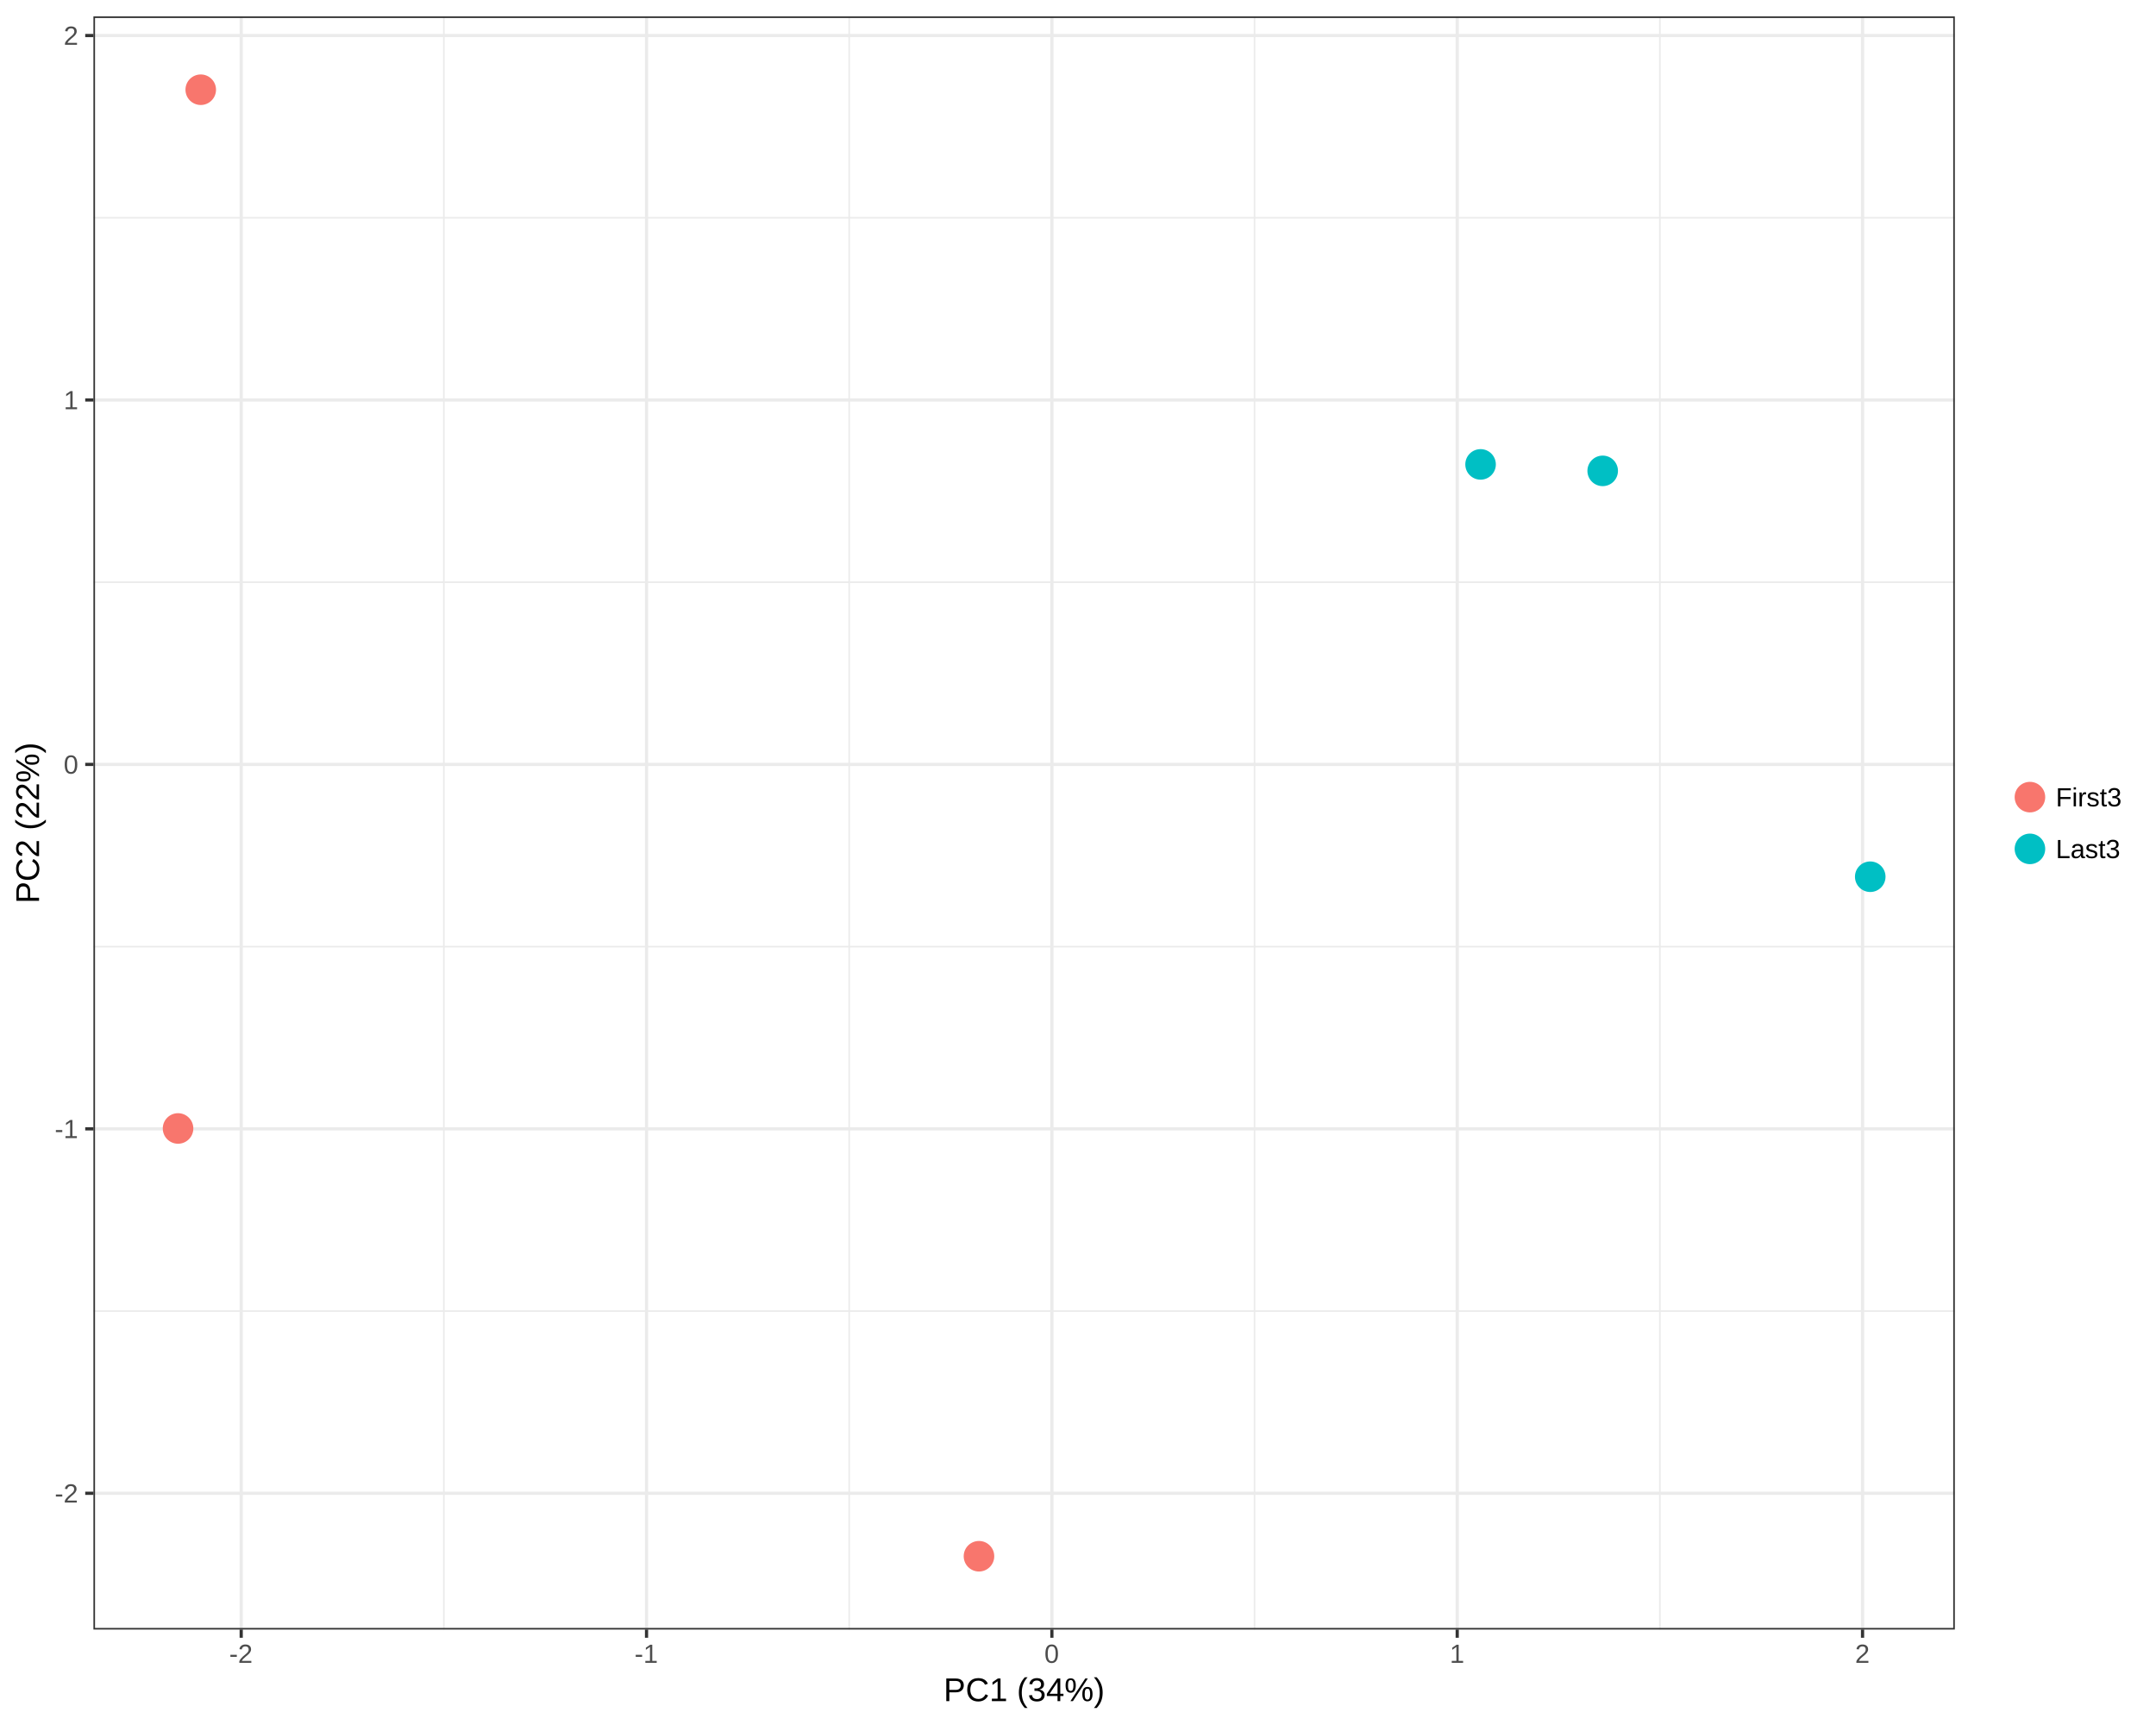
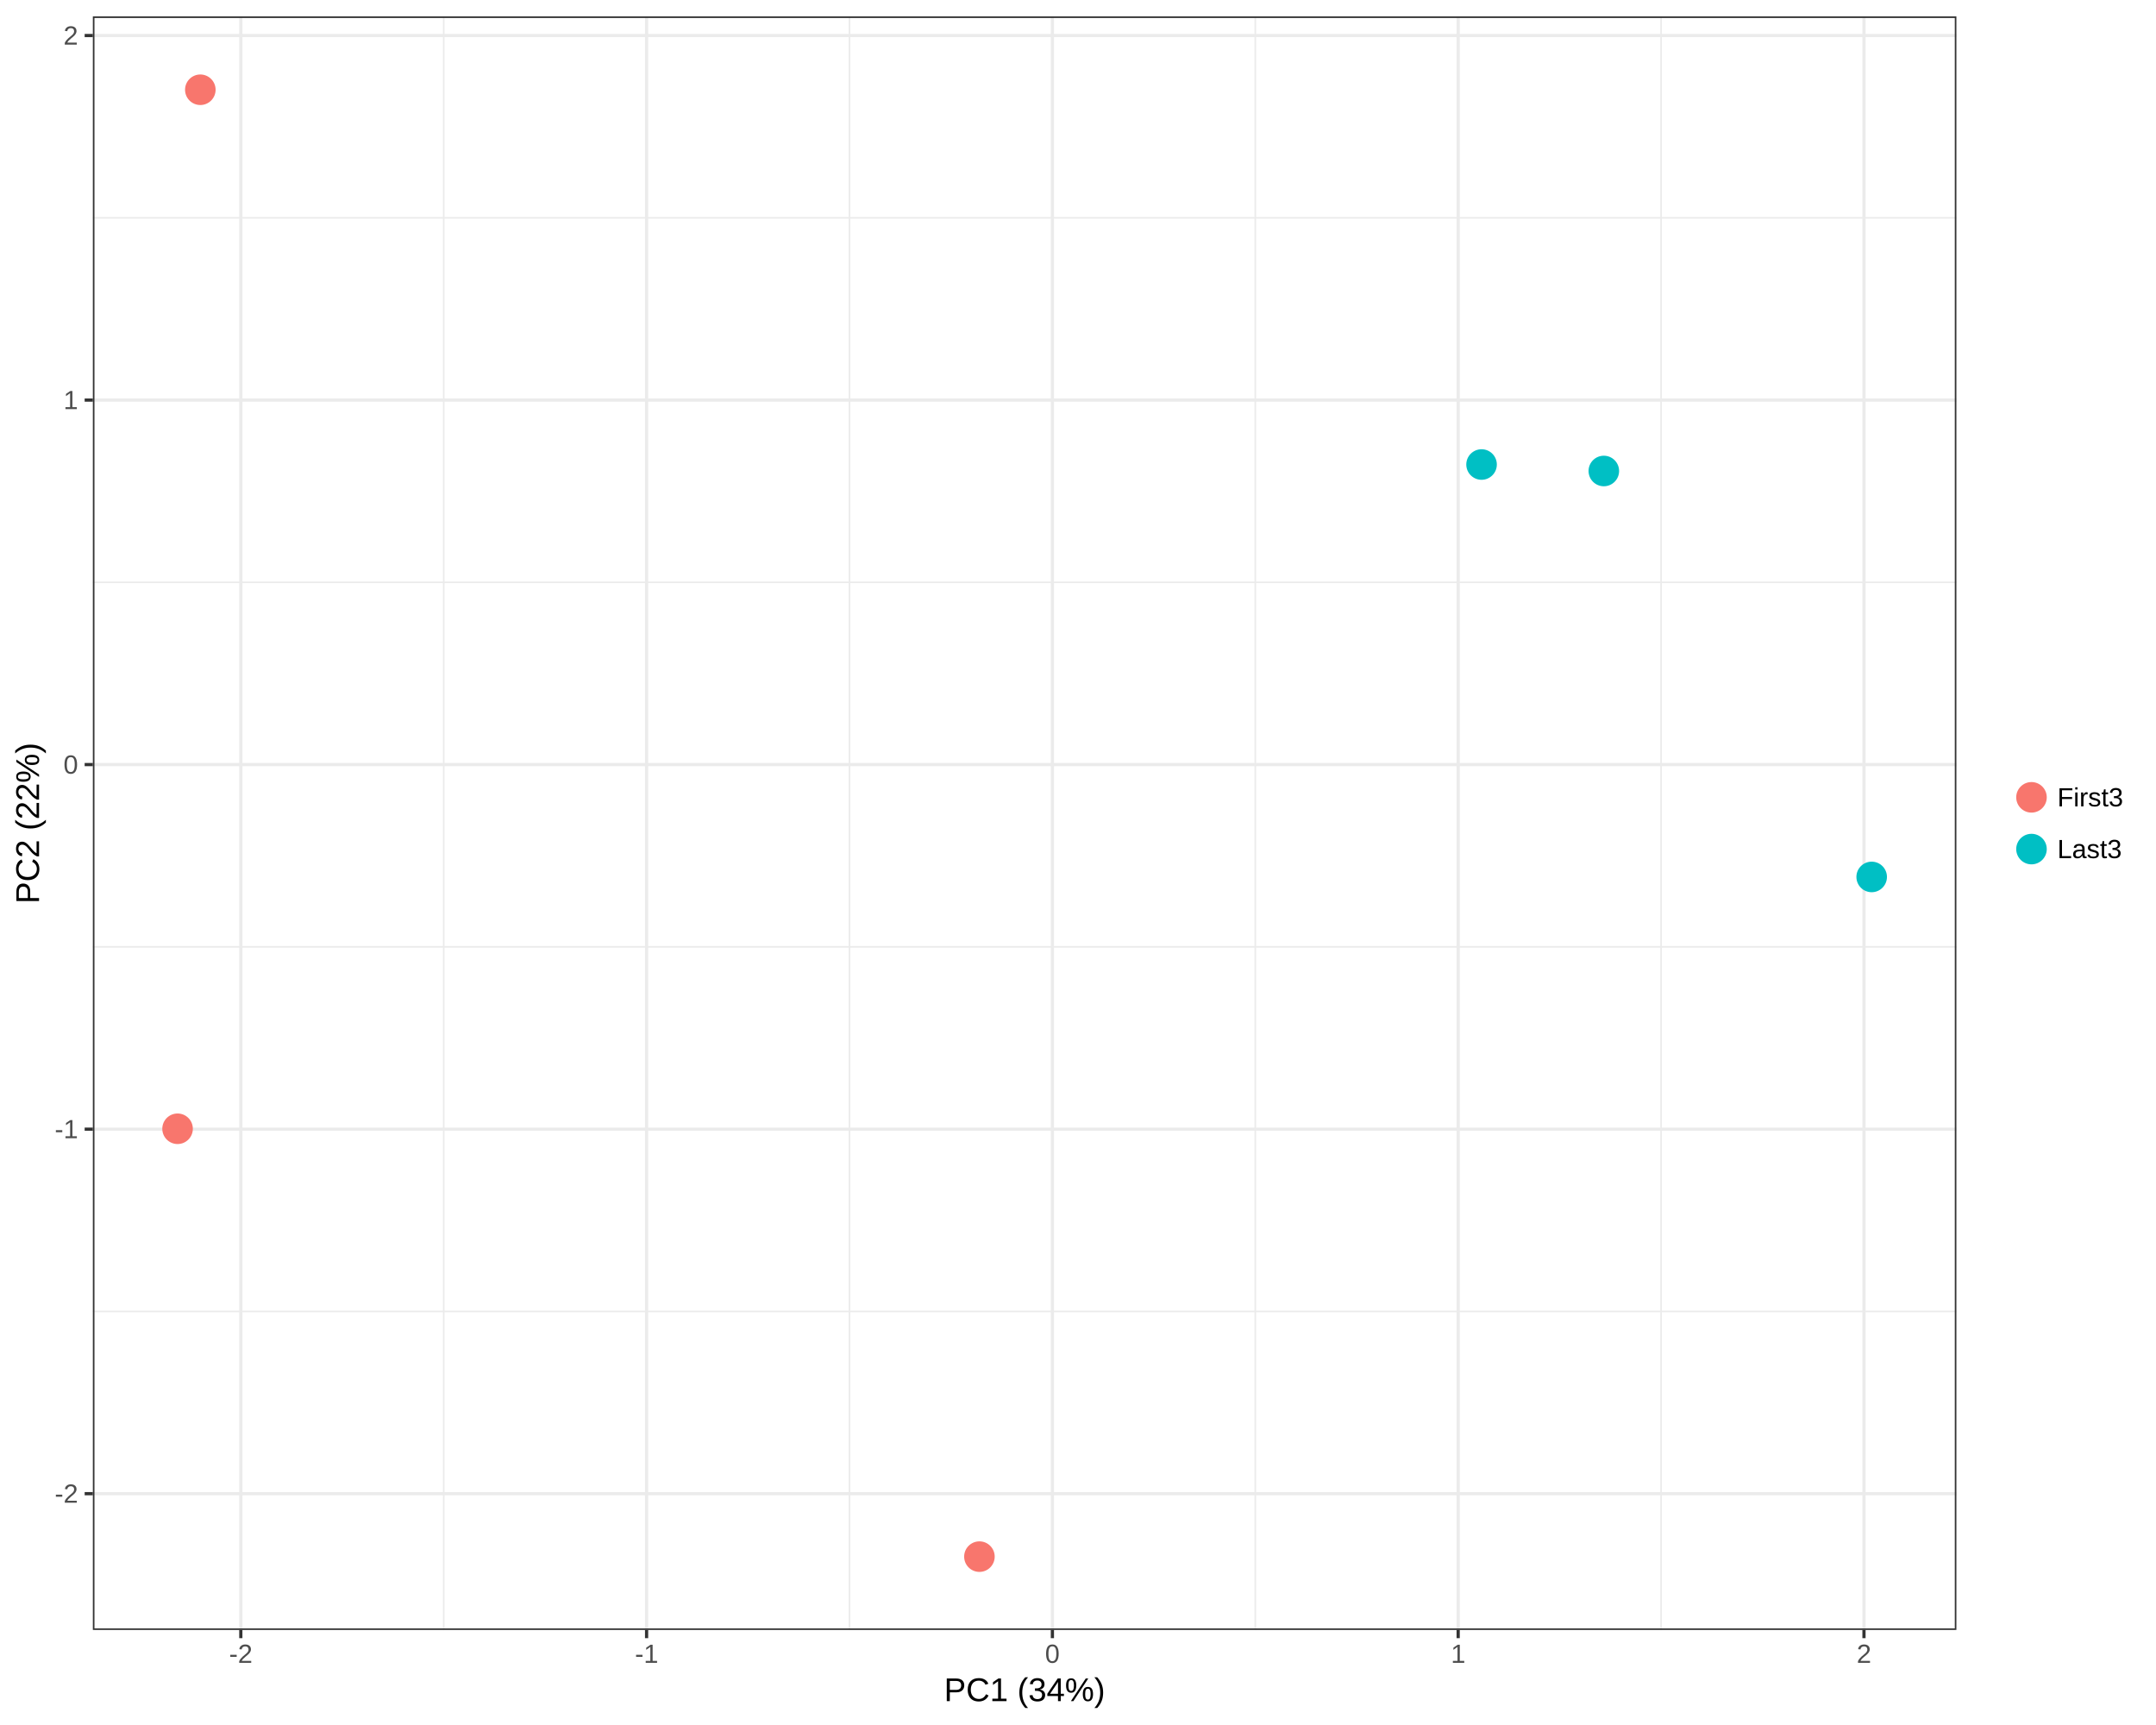
<svg xmlns="http://www.w3.org/2000/svg" viewBox="0 0 720.00 576.00">
  <defs>
    <style type="text/css">
-     line, polyline, path, rect, circle {
+     line, polyline, polygon, path, rect, circle {
      fill: none;
      stroke: #000000;
      stroke-linecap: round;
      stroke-linejoin: round;
      stroke-miterlimit: 10.00;
    }
  </style>
  </defs>
  <rect width="100%" height="100%" style="stroke: none; fill: #FFFFFF;" />
  <rect x="0.00" y="0.00" width="720.00" height="576.00" style="stroke-width: 1.07; stroke: #FFFFFF; fill: #FFFFFF;" />
  <defs>
-     <clipPath id="cpMzEuMnw2NTIuODIzfDU0NC4xMzF8NS40Nzk0NQ==">
-       <rect x="31.20" y="5.48" width="621.62" height="538.65" />
+     <clipPath id="cpMzEuMDF8NjUzLjM0fDU0NC4yN3w1LjQ4">
+       <rect x="31.01" y="5.48" width="622.33" height="538.79" />
    </clipPath>
  </defs>
-   <rect x="31.20" y="5.48" width="621.62" height="538.65" style="stroke-width: 1.07; stroke: none; fill: #FFFFFF;" clip-path="url(#cpMzEuMnw2NTIuODIzfDU0NC4xMzF8NS40Nzk0NQ==)" />
-   <polyline points="31.20,437.78 652.82,437.78 " style="stroke-width: 0.53; stroke: #EBEBEB; stroke-linecap: butt;" clip-path="url(#cpMzEuMnw2NTIuODIzfDU0NC4xMzF8NS40Nzk0NQ==)" />
-   <polyline points="31.20,316.09 652.82,316.09 " style="stroke-width: 0.53; stroke: #EBEBEB; stroke-linecap: butt;" clip-path="url(#cpMzEuMnw2NTIuODIzfDU0NC4xMzF8NS40Nzk0NQ==)" />
-   <polyline points="31.20,194.40 652.82,194.40 " style="stroke-width: 0.53; stroke: #EBEBEB; stroke-linecap: butt;" clip-path="url(#cpMzEuMnw2NTIuODIzfDU0NC4xMzF8NS40Nzk0NQ==)" />
-   <polyline points="31.20,72.71 652.82,72.71 " style="stroke-width: 0.53; stroke: #EBEBEB; stroke-linecap: butt;" clip-path="url(#cpMzEuMnw2NTIuODIzfDU0NC4xMzF8NS40Nzk0NQ==)" />
-   <polyline points="148.23,544.13 148.23,5.48 " style="stroke-width: 0.53; stroke: #EBEBEB; stroke-linecap: butt;" clip-path="url(#cpMzEuMnw2NTIuODIzfDU0NC4xMzF8NS40Nzk0NQ==)" />
-   <polyline points="283.59,544.13 283.59,5.48 " style="stroke-width: 0.53; stroke: #EBEBEB; stroke-linecap: butt;" clip-path="url(#cpMzEuMnw2NTIuODIzfDU0NC4xMzF8NS40Nzk0NQ==)" />
-   <polyline points="418.96,544.13 418.96,5.48 " style="stroke-width: 0.53; stroke: #EBEBEB; stroke-linecap: butt;" clip-path="url(#cpMzEuMnw2NTIuODIzfDU0NC4xMzF8NS40Nzk0NQ==)" />
-   <polyline points="554.32,544.13 554.32,5.48 " style="stroke-width: 0.53; stroke: #EBEBEB; stroke-linecap: butt;" clip-path="url(#cpMzEuMnw2NTIuODIzfDU0NC4xMzF8NS40Nzk0NQ==)" />
-   <polyline points="31.20,498.63 652.82,498.63 " style="stroke-width: 1.07; stroke: #EBEBEB; stroke-linecap: butt;" clip-path="url(#cpMzEuMnw2NTIuODIzfDU0NC4xMzF8NS40Nzk0NQ==)" />
-   <polyline points="31.20,376.94 652.82,376.94 " style="stroke-width: 1.07; stroke: #EBEBEB; stroke-linecap: butt;" clip-path="url(#cpMzEuMnw2NTIuODIzfDU0NC4xMzF8NS40Nzk0NQ==)" />
-   <polyline points="31.20,255.25 652.82,255.25 " style="stroke-width: 1.07; stroke: #EBEBEB; stroke-linecap: butt;" clip-path="url(#cpMzEuMnw2NTIuODIzfDU0NC4xMzF8NS40Nzk0NQ==)" />
-   <polyline points="31.20,133.56 652.82,133.56 " style="stroke-width: 1.07; stroke: #EBEBEB; stroke-linecap: butt;" clip-path="url(#cpMzEuMnw2NTIuODIzfDU0NC4xMzF8NS40Nzk0NQ==)" />
-   <polyline points="31.20,11.86 652.82,11.86 " style="stroke-width: 1.07; stroke: #EBEBEB; stroke-linecap: butt;" clip-path="url(#cpMzEuMnw2NTIuODIzfDU0NC4xMzF8NS40Nzk0NQ==)" />
-   <polyline points="80.55,544.13 80.55,5.48 " style="stroke-width: 1.07; stroke: #EBEBEB; stroke-linecap: butt;" clip-path="url(#cpMzEuMnw2NTIuODIzfDU0NC4xMzF8NS40Nzk0NQ==)" />
-   <polyline points="215.91,544.13 215.91,5.48 " style="stroke-width: 1.07; stroke: #EBEBEB; stroke-linecap: butt;" clip-path="url(#cpMzEuMnw2NTIuODIzfDU0NC4xMzF8NS40Nzk0NQ==)" />
-   <polyline points="351.28,544.13 351.28,5.48 " style="stroke-width: 1.07; stroke: #EBEBEB; stroke-linecap: butt;" clip-path="url(#cpMzEuMnw2NTIuODIzfDU0NC4xMzF8NS40Nzk0NQ==)" />
-   <polyline points="486.64,544.13 486.64,5.48 " style="stroke-width: 1.07; stroke: #EBEBEB; stroke-linecap: butt;" clip-path="url(#cpMzEuMnw2NTIuODIzfDU0NC4xMzF8NS40Nzk0NQ==)" />
-   <polyline points="622.00,544.13 622.00,5.48 " style="stroke-width: 1.07; stroke: #EBEBEB; stroke-linecap: butt;" clip-path="url(#cpMzEuMnw2NTIuODIzfDU0NC4xMzF8NS40Nzk0NQ==)" />
-   <circle cx="67.04" cy="29.96" r="3.56pt" style="stroke-width: 0.71; stroke: #F8766D; fill: #F8766D;" clip-path="url(#cpMzEuMnw2NTIuODIzfDU0NC4xMzF8NS40Nzk0NQ==)" />
-   <circle cx="59.46" cy="376.81" r="3.56pt" style="stroke-width: 0.71; stroke: #F8766D; fill: #F8766D;" clip-path="url(#cpMzEuMnw2NTIuODIzfDU0NC4xMzF8NS40Nzk0NQ==)" />
-   <circle cx="326.93" cy="519.65" r="3.56pt" style="stroke-width: 0.71; stroke: #F8766D; fill: #F8766D;" clip-path="url(#cpMzEuMnw2NTIuODIzfDU0NC4xMzF8NS40Nzk0NQ==)" />
-   <circle cx="494.44" cy="155.07" r="3.56pt" style="stroke-width: 0.71; stroke: #00BFC4; fill: #00BFC4;" clip-path="url(#cpMzEuMnw2NTIuODIzfDU0NC4xMzF8NS40Nzk0NQ==)" />
-   <circle cx="535.22" cy="157.23" r="3.56pt" style="stroke-width: 0.71; stroke: #00BFC4; fill: #00BFC4;" clip-path="url(#cpMzEuMnw2NTIuODIzfDU0NC4xMzF8NS40Nzk0NQ==)" />
-   <circle cx="624.57" cy="292.75" r="3.56pt" style="stroke-width: 0.71; stroke: #00BFC4; fill: #00BFC4;" clip-path="url(#cpMzEuMnw2NTIuODIzfDU0NC4xMzF8NS40Nzk0NQ==)" />
-   <rect x="31.20" y="5.48" width="621.62" height="538.65" style="stroke-width: 1.07; stroke: #333333;" clip-path="url(#cpMzEuMnw2NTIuODIzfDU0NC4xMzF8NS40Nzk0NQ==)" />
+   <rect x="31.01" y="5.48" width="622.33" height="538.79" style="stroke-width: 1.07; stroke: none; fill: #FFFFFF;" clip-path="url(#cpMzEuMDF8NjUzLjM0fDU0NC4yN3w1LjQ4)" />
+   <polyline points="31.01,437.90 653.34,437.90 " style="stroke-width: 0.53; stroke: #EBEBEB; stroke-linecap: butt;" clip-path="url(#cpMzEuMDF8NjUzLjM0fDU0NC4yN3w1LjQ4)" />
+   <polyline points="31.01,316.17 653.34,316.17 " style="stroke-width: 0.53; stroke: #EBEBEB; stroke-linecap: butt;" clip-path="url(#cpMzEuMDF8NjUzLjM0fDU0NC4yN3w1LjQ4)" />
+   <polyline points="31.01,194.45 653.34,194.45 " style="stroke-width: 0.53; stroke: #EBEBEB; stroke-linecap: butt;" clip-path="url(#cpMzEuMDF8NjUzLjM0fDU0NC4yN3w1LjQ4)" />
+   <polyline points="31.01,72.73 653.34,72.73 " style="stroke-width: 0.53; stroke: #EBEBEB; stroke-linecap: butt;" clip-path="url(#cpMzEuMDF8NjUzLjM0fDU0NC4yN3w1LjQ4)" />
+   <polyline points="148.18,544.27 148.18,5.48 " style="stroke-width: 0.53; stroke: #EBEBEB; stroke-linecap: butt;" clip-path="url(#cpMzEuMDF8NjUzLjM0fDU0NC4yN3w1LjQ4)" />
+   <polyline points="283.69,544.27 283.69,5.48 " style="stroke-width: 0.53; stroke: #EBEBEB; stroke-linecap: butt;" clip-path="url(#cpMzEuMDF8NjUzLjM0fDU0NC4yN3w1LjQ4)" />
+   <polyline points="419.21,544.27 419.21,5.48 " style="stroke-width: 0.53; stroke: #EBEBEB; stroke-linecap: butt;" clip-path="url(#cpMzEuMDF8NjUzLjM0fDU0NC4yN3w1LjQ4)" />
+   <polyline points="554.72,544.27 554.72,5.48 " style="stroke-width: 0.53; stroke: #EBEBEB; stroke-linecap: butt;" clip-path="url(#cpMzEuMDF8NjUzLjM0fDU0NC4yN3w1LjQ4)" />
+   <polyline points="31.01,498.76 653.34,498.76 " style="stroke-width: 1.07; stroke: #EBEBEB; stroke-linecap: butt;" clip-path="url(#cpMzEuMDF8NjUzLjM0fDU0NC4yN3w1LjQ4)" />
+   <polyline points="31.01,377.04 653.34,377.04 " style="stroke-width: 1.07; stroke: #EBEBEB; stroke-linecap: butt;" clip-path="url(#cpMzEuMDF8NjUzLjM0fDU0NC4yN3w1LjQ4)" />
+   <polyline points="31.01,255.31 653.34,255.31 " style="stroke-width: 1.07; stroke: #EBEBEB; stroke-linecap: butt;" clip-path="url(#cpMzEuMDF8NjUzLjM0fDU0NC4yN3w1LjQ4)" />
+   <polyline points="31.01,133.59 653.34,133.59 " style="stroke-width: 1.07; stroke: #EBEBEB; stroke-linecap: butt;" clip-path="url(#cpMzEuMDF8NjUzLjM0fDU0NC4yN3w1LjQ4)" />
+   <polyline points="31.01,11.87 653.34,11.87 " style="stroke-width: 1.07; stroke: #EBEBEB; stroke-linecap: butt;" clip-path="url(#cpMzEuMDF8NjUzLjM0fDU0NC4yN3w1LjQ4)" />
+   <polyline points="80.42,544.27 80.42,5.48 " style="stroke-width: 1.07; stroke: #EBEBEB; stroke-linecap: butt;" clip-path="url(#cpMzEuMDF8NjUzLjM0fDU0NC4yN3w1LjQ4)" />
+   <polyline points="215.93,544.27 215.93,5.48 " style="stroke-width: 1.07; stroke: #EBEBEB; stroke-linecap: butt;" clip-path="url(#cpMzEuMDF8NjUzLjM0fDU0NC4yN3w1LjQ4)" />
+   <polyline points="351.45,544.27 351.45,5.48 " style="stroke-width: 1.07; stroke: #EBEBEB; stroke-linecap: butt;" clip-path="url(#cpMzEuMDF8NjUzLjM0fDU0NC4yN3w1LjQ4)" />
+   <polyline points="486.96,544.27 486.96,5.48 " style="stroke-width: 1.07; stroke: #EBEBEB; stroke-linecap: butt;" clip-path="url(#cpMzEuMDF8NjUzLjM0fDU0NC4yN3w1LjQ4)" />
+   <polyline points="622.48,544.27 622.48,5.48 " style="stroke-width: 1.07; stroke: #EBEBEB; stroke-linecap: butt;" clip-path="url(#cpMzEuMDF8NjUzLjM0fDU0NC4yN3w1LjQ4)" />
+   <circle cx="66.90" cy="29.97" r="3.56pt" style="stroke-width: 0.71; stroke: #F8766D; fill: #F8766D;" clip-path="url(#cpMzEuMDF8NjUzLjM0fDU0NC4yN3w1LjQ4)" />
+   <circle cx="59.30" cy="376.91" r="3.56pt" style="stroke-width: 0.71; stroke: #F8766D; fill: #F8766D;" clip-path="url(#cpMzEuMDF8NjUzLjM0fDU0NC4yN3w1LjQ4)" />
+   <circle cx="327.08" cy="519.78" r="3.56pt" style="stroke-width: 0.71; stroke: #F8766D; fill: #F8766D;" clip-path="url(#cpMzEuMDF8NjUzLjM0fDU0NC4yN3w1LjQ4)" />
+   <circle cx="494.77" cy="155.11" r="3.56pt" style="stroke-width: 0.71; stroke: #00BFC4; fill: #00BFC4;" clip-path="url(#cpMzEuMDF8NjUzLjM0fDU0NC4yN3w1LjQ4)" />
+   <circle cx="535.60" cy="157.27" r="3.56pt" style="stroke-width: 0.71; stroke: #00BFC4; fill: #00BFC4;" clip-path="url(#cpMzEuMDF8NjUzLjM0fDU0NC4yN3w1LjQ4)" />
+   <circle cx="625.05" cy="292.82" r="3.56pt" style="stroke-width: 0.71; stroke: #00BFC4; fill: #00BFC4;" clip-path="url(#cpMzEuMDF8NjUzLjM0fDU0NC4yN3w1LjQ4)" />
+   <rect x="31.01" y="5.48" width="622.33" height="538.79" style="stroke-width: 1.07; stroke: #333333;" clip-path="url(#cpMzEuMDF8NjUzLjM0fDU0NC4yN3w1LjQ4)" />
  <defs>
-     <clipPath id="cpMHw3MjB8NTc2fDA=">
+     <clipPath id="cpMC4wMHw3MjAuMDB8NTc2LjAwfDAuMDA=">
      <rect x="0.00" y="0.00" width="720.00" height="576.00" />
    </clipPath>
  </defs>
-   <g clip-path="url(#cpMHw3MjB8NTc2fDA=)">
-     <text x="18.27" y="501.72" style="font-size: 8.80px; fill: #4D4D4D; font-family: Liberation Sans;" textLength="8.00px" lengthAdjust="spacingAndGlyphs">-2</text>
+   <g clip-path="url(#cpMC4wMHw3MjAuMDB8NTc2LjAwfDAuMDA=)">
+     <text x="18.27" y="501.78" style="font-size: 8.80px; fill: #4D4D4D; font-family: Liberation Sans;" textLength="7.81px" lengthAdjust="spacingAndGlyphs">-2</text>
  </g>
-   <g clip-path="url(#cpMHw3MjB8NTc2fDA=)">
-     <text x="18.27" y="380.03" style="font-size: 8.80px; fill: #4D4D4D; font-family: Liberation Sans;" textLength="8.00px" lengthAdjust="spacingAndGlyphs">-1</text>
+   <g clip-path="url(#cpMC4wMHw3MjAuMDB8NTc2LjAwfDAuMDA=)">
+     <text x="18.27" y="380.06" style="font-size: 8.80px; fill: #4D4D4D; font-family: Liberation Sans;" textLength="7.81px" lengthAdjust="spacingAndGlyphs">-1</text>
  </g>
-   <g clip-path="url(#cpMHw3MjB8NTc2fDA=)">
-     <text x="21.26" y="258.34" style="font-size: 8.80px; fill: #4D4D4D; font-family: Liberation Sans;" textLength="5.01px" lengthAdjust="spacingAndGlyphs">0</text>
+   <g clip-path="url(#cpMC4wMHw3MjAuMDB8NTc2LjAwfDAuMDA=)">
+     <text x="21.19" y="258.34" style="font-size: 8.80px; fill: #4D4D4D; font-family: Liberation Sans;" textLength="4.89px" lengthAdjust="spacingAndGlyphs">0</text>
  </g>
-   <g clip-path="url(#cpMHw3MjB8NTc2fDA=)">
-     <text x="21.26" y="136.65" style="font-size: 8.80px; fill: #4D4D4D; font-family: Liberation Sans;" textLength="5.01px" lengthAdjust="spacingAndGlyphs">1</text>
+   <g clip-path="url(#cpMC4wMHw3MjAuMDB8NTc2LjAwfDAuMDA=)">
+     <text x="21.19" y="136.61" style="font-size: 8.80px; fill: #4D4D4D; font-family: Liberation Sans;" textLength="4.89px" lengthAdjust="spacingAndGlyphs">1</text>
  </g>
-   <g clip-path="url(#cpMHw3MjB8NTc2fDA=)">
-     <text x="21.26" y="14.96" style="font-size: 8.80px; fill: #4D4D4D; font-family: Liberation Sans;" textLength="5.01px" lengthAdjust="spacingAndGlyphs">2</text>
+   <g clip-path="url(#cpMC4wMHw3MjAuMDB8NTc2LjAwfDAuMDA=)">
+     <text x="21.19" y="14.89" style="font-size: 8.80px; fill: #4D4D4D; font-family: Liberation Sans;" textLength="4.89px" lengthAdjust="spacingAndGlyphs">2</text>
  </g>
-   <polyline points="28.46,498.63 31.20,498.63 " style="stroke-width: 1.07; stroke: #333333; stroke-linecap: butt;" clip-path="url(#cpMHw3MjB8NTc2fDA=)" />
-   <polyline points="28.46,376.94 31.20,376.94 " style="stroke-width: 1.07; stroke: #333333; stroke-linecap: butt;" clip-path="url(#cpMHw3MjB8NTc2fDA=)" />
-   <polyline points="28.46,255.25 31.20,255.25 " style="stroke-width: 1.07; stroke: #333333; stroke-linecap: butt;" clip-path="url(#cpMHw3MjB8NTc2fDA=)" />
-   <polyline points="28.46,133.56 31.20,133.56 " style="stroke-width: 1.07; stroke: #333333; stroke-linecap: butt;" clip-path="url(#cpMHw3MjB8NTc2fDA=)" />
-   <polyline points="28.46,11.86 31.20,11.86 " style="stroke-width: 1.07; stroke: #333333; stroke-linecap: butt;" clip-path="url(#cpMHw3MjB8NTc2fDA=)" />
-   <polyline points="80.55,546.87 80.55,544.13 " style="stroke-width: 1.07; stroke: #333333; stroke-linecap: butt;" clip-path="url(#cpMHw3MjB8NTc2fDA=)" />
-   <polyline points="215.91,546.87 215.91,544.13 " style="stroke-width: 1.07; stroke: #333333; stroke-linecap: butt;" clip-path="url(#cpMHw3MjB8NTc2fDA=)" />
-   <polyline points="351.28,546.87 351.28,544.13 " style="stroke-width: 1.07; stroke: #333333; stroke-linecap: butt;" clip-path="url(#cpMHw3MjB8NTc2fDA=)" />
-   <polyline points="486.64,546.87 486.64,544.13 " style="stroke-width: 1.07; stroke: #333333; stroke-linecap: butt;" clip-path="url(#cpMHw3MjB8NTc2fDA=)" />
-   <polyline points="622.00,546.87 622.00,544.13 " style="stroke-width: 1.07; stroke: #333333; stroke-linecap: butt;" clip-path="url(#cpMHw3MjB8NTc2fDA=)" />
-   <g clip-path="url(#cpMHw3MjB8NTc2fDA=)">
-     <text x="76.55" y="555.25" style="font-size: 8.80px; fill: #4D4D4D; font-family: Liberation Sans;" textLength="8.00px" lengthAdjust="spacingAndGlyphs">-2</text>
+   <polyline points="28.27,498.76 31.01,498.76 " style="stroke-width: 1.07; stroke: #333333; stroke-linecap: butt;" clip-path="url(#cpMC4wMHw3MjAuMDB8NTc2LjAwfDAuMDA=)" />
+   <polyline points="28.27,377.04 31.01,377.04 " style="stroke-width: 1.07; stroke: #333333; stroke-linecap: butt;" clip-path="url(#cpMC4wMHw3MjAuMDB8NTc2LjAwfDAuMDA=)" />
+   <polyline points="28.27,255.31 31.01,255.31 " style="stroke-width: 1.07; stroke: #333333; stroke-linecap: butt;" clip-path="url(#cpMC4wMHw3MjAuMDB8NTc2LjAwfDAuMDA=)" />
+   <polyline points="28.27,133.59 31.01,133.59 " style="stroke-width: 1.07; stroke: #333333; stroke-linecap: butt;" clip-path="url(#cpMC4wMHw3MjAuMDB8NTc2LjAwfDAuMDA=)" />
+   <polyline points="28.27,11.87 31.01,11.87 " style="stroke-width: 1.07; stroke: #333333; stroke-linecap: butt;" clip-path="url(#cpMC4wMHw3MjAuMDB8NTc2LjAwfDAuMDA=)" />
+   <polyline points="80.42,547.01 80.42,544.27 " style="stroke-width: 1.07; stroke: #333333; stroke-linecap: butt;" clip-path="url(#cpMC4wMHw3MjAuMDB8NTc2LjAwfDAuMDA=)" />
+   <polyline points="215.93,547.01 215.93,544.27 " style="stroke-width: 1.07; stroke: #333333; stroke-linecap: butt;" clip-path="url(#cpMC4wMHw3MjAuMDB8NTc2LjAwfDAuMDA=)" />
+   <polyline points="351.45,547.01 351.45,544.27 " style="stroke-width: 1.07; stroke: #333333; stroke-linecap: butt;" clip-path="url(#cpMC4wMHw3MjAuMDB8NTc2LjAwfDAuMDA=)" />
+   <polyline points="486.96,547.01 486.96,544.27 " style="stroke-width: 1.07; stroke: #333333; stroke-linecap: butt;" clip-path="url(#cpMC4wMHw3MjAuMDB8NTc2LjAwfDAuMDA=)" />
+   <polyline points="622.48,547.01 622.48,544.27 " style="stroke-width: 1.07; stroke: #333333; stroke-linecap: butt;" clip-path="url(#cpMC4wMHw3MjAuMDB8NTc2LjAwfDAuMDA=)" />
+   <g clip-path="url(#cpMC4wMHw3MjAuMDB8NTc2LjAwfDAuMDA=)">
+     <text x="76.51" y="555.25" style="font-size: 8.80px; fill: #4D4D4D; font-family: Liberation Sans;" textLength="7.81px" lengthAdjust="spacingAndGlyphs">-2</text>
  </g>
-   <g clip-path="url(#cpMHw3MjB8NTc2fDA=)">
-     <text x="211.91" y="555.25" style="font-size: 8.80px; fill: #4D4D4D; font-family: Liberation Sans;" textLength="8.00px" lengthAdjust="spacingAndGlyphs">-1</text>
+   <g clip-path="url(#cpMC4wMHw3MjAuMDB8NTc2LjAwfDAuMDA=)">
+     <text x="212.03" y="555.25" style="font-size: 8.80px; fill: #4D4D4D; font-family: Liberation Sans;" textLength="7.81px" lengthAdjust="spacingAndGlyphs">-1</text>
  </g>
-   <g clip-path="url(#cpMHw3MjB8NTc2fDA=)">
-     <text x="348.77" y="555.25" style="font-size: 8.80px; fill: #4D4D4D; font-family: Liberation Sans;" textLength="5.01px" lengthAdjust="spacingAndGlyphs">0</text>
+   <g clip-path="url(#cpMC4wMHw3MjAuMDB8NTc2LjAwfDAuMDA=)">
+     <text x="349.00" y="555.25" style="font-size: 8.80px; fill: #4D4D4D; font-family: Liberation Sans;" textLength="4.89px" lengthAdjust="spacingAndGlyphs">0</text>
  </g>
-   <g clip-path="url(#cpMHw3MjB8NTc2fDA=)">
-     <text x="484.14" y="555.25" style="font-size: 8.80px; fill: #4D4D4D; font-family: Liberation Sans;" textLength="5.01px" lengthAdjust="spacingAndGlyphs">1</text>
+   <g clip-path="url(#cpMC4wMHw3MjAuMDB8NTc2LjAwfDAuMDA=)">
+     <text x="484.52" y="555.25" style="font-size: 8.80px; fill: #4D4D4D; font-family: Liberation Sans;" textLength="4.89px" lengthAdjust="spacingAndGlyphs">1</text>
  </g>
-   <g clip-path="url(#cpMHw3MjB8NTc2fDA=)">
-     <text x="619.50" y="555.25" style="font-size: 8.80px; fill: #4D4D4D; font-family: Liberation Sans;" textLength="5.01px" lengthAdjust="spacingAndGlyphs">2</text>
+   <g clip-path="url(#cpMC4wMHw3MjAuMDB8NTc2LjAwfDAuMDA=)">
+     <text x="620.04" y="555.25" style="font-size: 8.80px; fill: #4D4D4D; font-family: Liberation Sans;" textLength="4.89px" lengthAdjust="spacingAndGlyphs">2</text>
  </g>
-   <g clip-path="url(#cpMHw3MjB8NTc2fDA=)">
-     <text x="315.11" y="568.04" style="font-size: 11.00px; font-family: Liberation Sans;" textLength="53.80px" lengthAdjust="spacingAndGlyphs">PC1 (34%)</text>
+   <g clip-path="url(#cpMC4wMHw3MjAuMDB8NTc2LjAwfDAuMDA=)">
+     <text x="315.27" y="568.04" style="font-size: 11.00px; font-family: Liberation Sans;" textLength="53.81px" lengthAdjust="spacingAndGlyphs">PC1 (34%)</text>
  </g>
-   <g clip-path="url(#cpMHw3MjB8NTc2fDA=)">
-     <text transform="translate(13.04,301.70) rotate(-90)" style="font-size: 11.00px; font-family: Liberation Sans;" textLength="53.80px" lengthAdjust="spacingAndGlyphs">PC2 (22%)</text>
+   <g clip-path="url(#cpMC4wMHw3MjAuMDB8NTc2LjAwfDAuMDA=)">
+     <text transform="translate(13.04,301.78) rotate(-90)" style="font-size: 11.00px; font-family: Liberation Sans;" textLength="53.81px" lengthAdjust="spacingAndGlyphs">PC2 (22%)</text>
  </g>
-   <rect x="663.78" y="252.05" width="50.74" height="45.52" style="stroke-width: 1.07; stroke: none; fill: #FFFFFF;" clip-path="url(#cpMHw3MjB8NTc2fDA=)" />
-   <rect x="669.26" y="257.53" width="17.28" height="17.28" style="stroke-width: 1.07; stroke: none; fill: #FFFFFF;" clip-path="url(#cpMHw3MjB8NTc2fDA=)" />
-   <circle cx="677.90" cy="266.17" r="3.56pt" style="stroke-width: 0.71; stroke: #F8766D; fill: #F8766D;" clip-path="url(#cpMHw3MjB8NTc2fDA=)" />
-   <rect x="669.26" y="274.81" width="17.28" height="17.28" style="stroke-width: 1.07; stroke: none; fill: #FFFFFF;" clip-path="url(#cpMHw3MjB8NTc2fDA=)" />
-   <circle cx="677.90" cy="283.45" r="3.56pt" style="stroke-width: 0.71; stroke: #00BFC4; fill: #00BFC4;" clip-path="url(#cpMHw3MjB8NTc2fDA=)" />
-   <g clip-path="url(#cpMHw3MjB8NTc2fDA=)">
-     <text x="686.54" y="269.26" style="font-size: 8.80px; font-family: Liberation Sans;" textLength="22.50px" lengthAdjust="spacingAndGlyphs">First3</text>
+   <rect x="664.30" y="252.12" width="50.22" height="45.52" style="stroke-width: 1.07; stroke: none; fill: #FFFFFF;" clip-path="url(#cpMC4wMHw3MjAuMDB8NTc2LjAwfDAuMDA=)" />
+   <rect x="669.78" y="257.60" width="17.28" height="17.28" style="stroke-width: 1.07; stroke: none; fill: #FFFFFF;" clip-path="url(#cpMC4wMHw3MjAuMDB8NTc2LjAwfDAuMDA=)" />
+   <circle cx="678.42" cy="266.24" r="3.56pt" style="stroke-width: 0.71; stroke: #F8766D; fill: #F8766D;" clip-path="url(#cpMC4wMHw3MjAuMDB8NTc2LjAwfDAuMDA=)" />
+   <rect x="669.78" y="274.88" width="17.28" height="17.28" style="stroke-width: 1.07; stroke: none; fill: #FFFFFF;" clip-path="url(#cpMC4wMHw3MjAuMDB8NTc2LjAwfDAuMDA=)" />
+   <circle cx="678.42" cy="283.52" r="3.56pt" style="stroke-width: 0.71; stroke: #00BFC4; fill: #00BFC4;" clip-path="url(#cpMC4wMHw3MjAuMDB8NTc2LjAwfDAuMDA=)" />
+   <g clip-path="url(#cpMC4wMHw3MjAuMDB8NTc2LjAwfDAuMDA=)">
+     <text x="687.06" y="269.26" style="font-size: 8.80px; font-family: Liberation Sans;" textLength="21.98px" lengthAdjust="spacingAndGlyphs">First3</text>
  </g>
-   <g clip-path="url(#cpMHw3MjB8NTc2fDA=)">
-     <text x="686.54" y="286.54" style="font-size: 8.80px; font-family: Liberation Sans;" textLength="22.02px" lengthAdjust="spacingAndGlyphs">Last3</text>
+   <g clip-path="url(#cpMC4wMHw3MjAuMDB8NTc2LjAwfDAuMDA=)">
+     <text x="687.06" y="286.54" style="font-size: 8.80px; font-family: Liberation Sans;" textLength="21.52px" lengthAdjust="spacingAndGlyphs">Last3</text>
  </g>
</svg>
